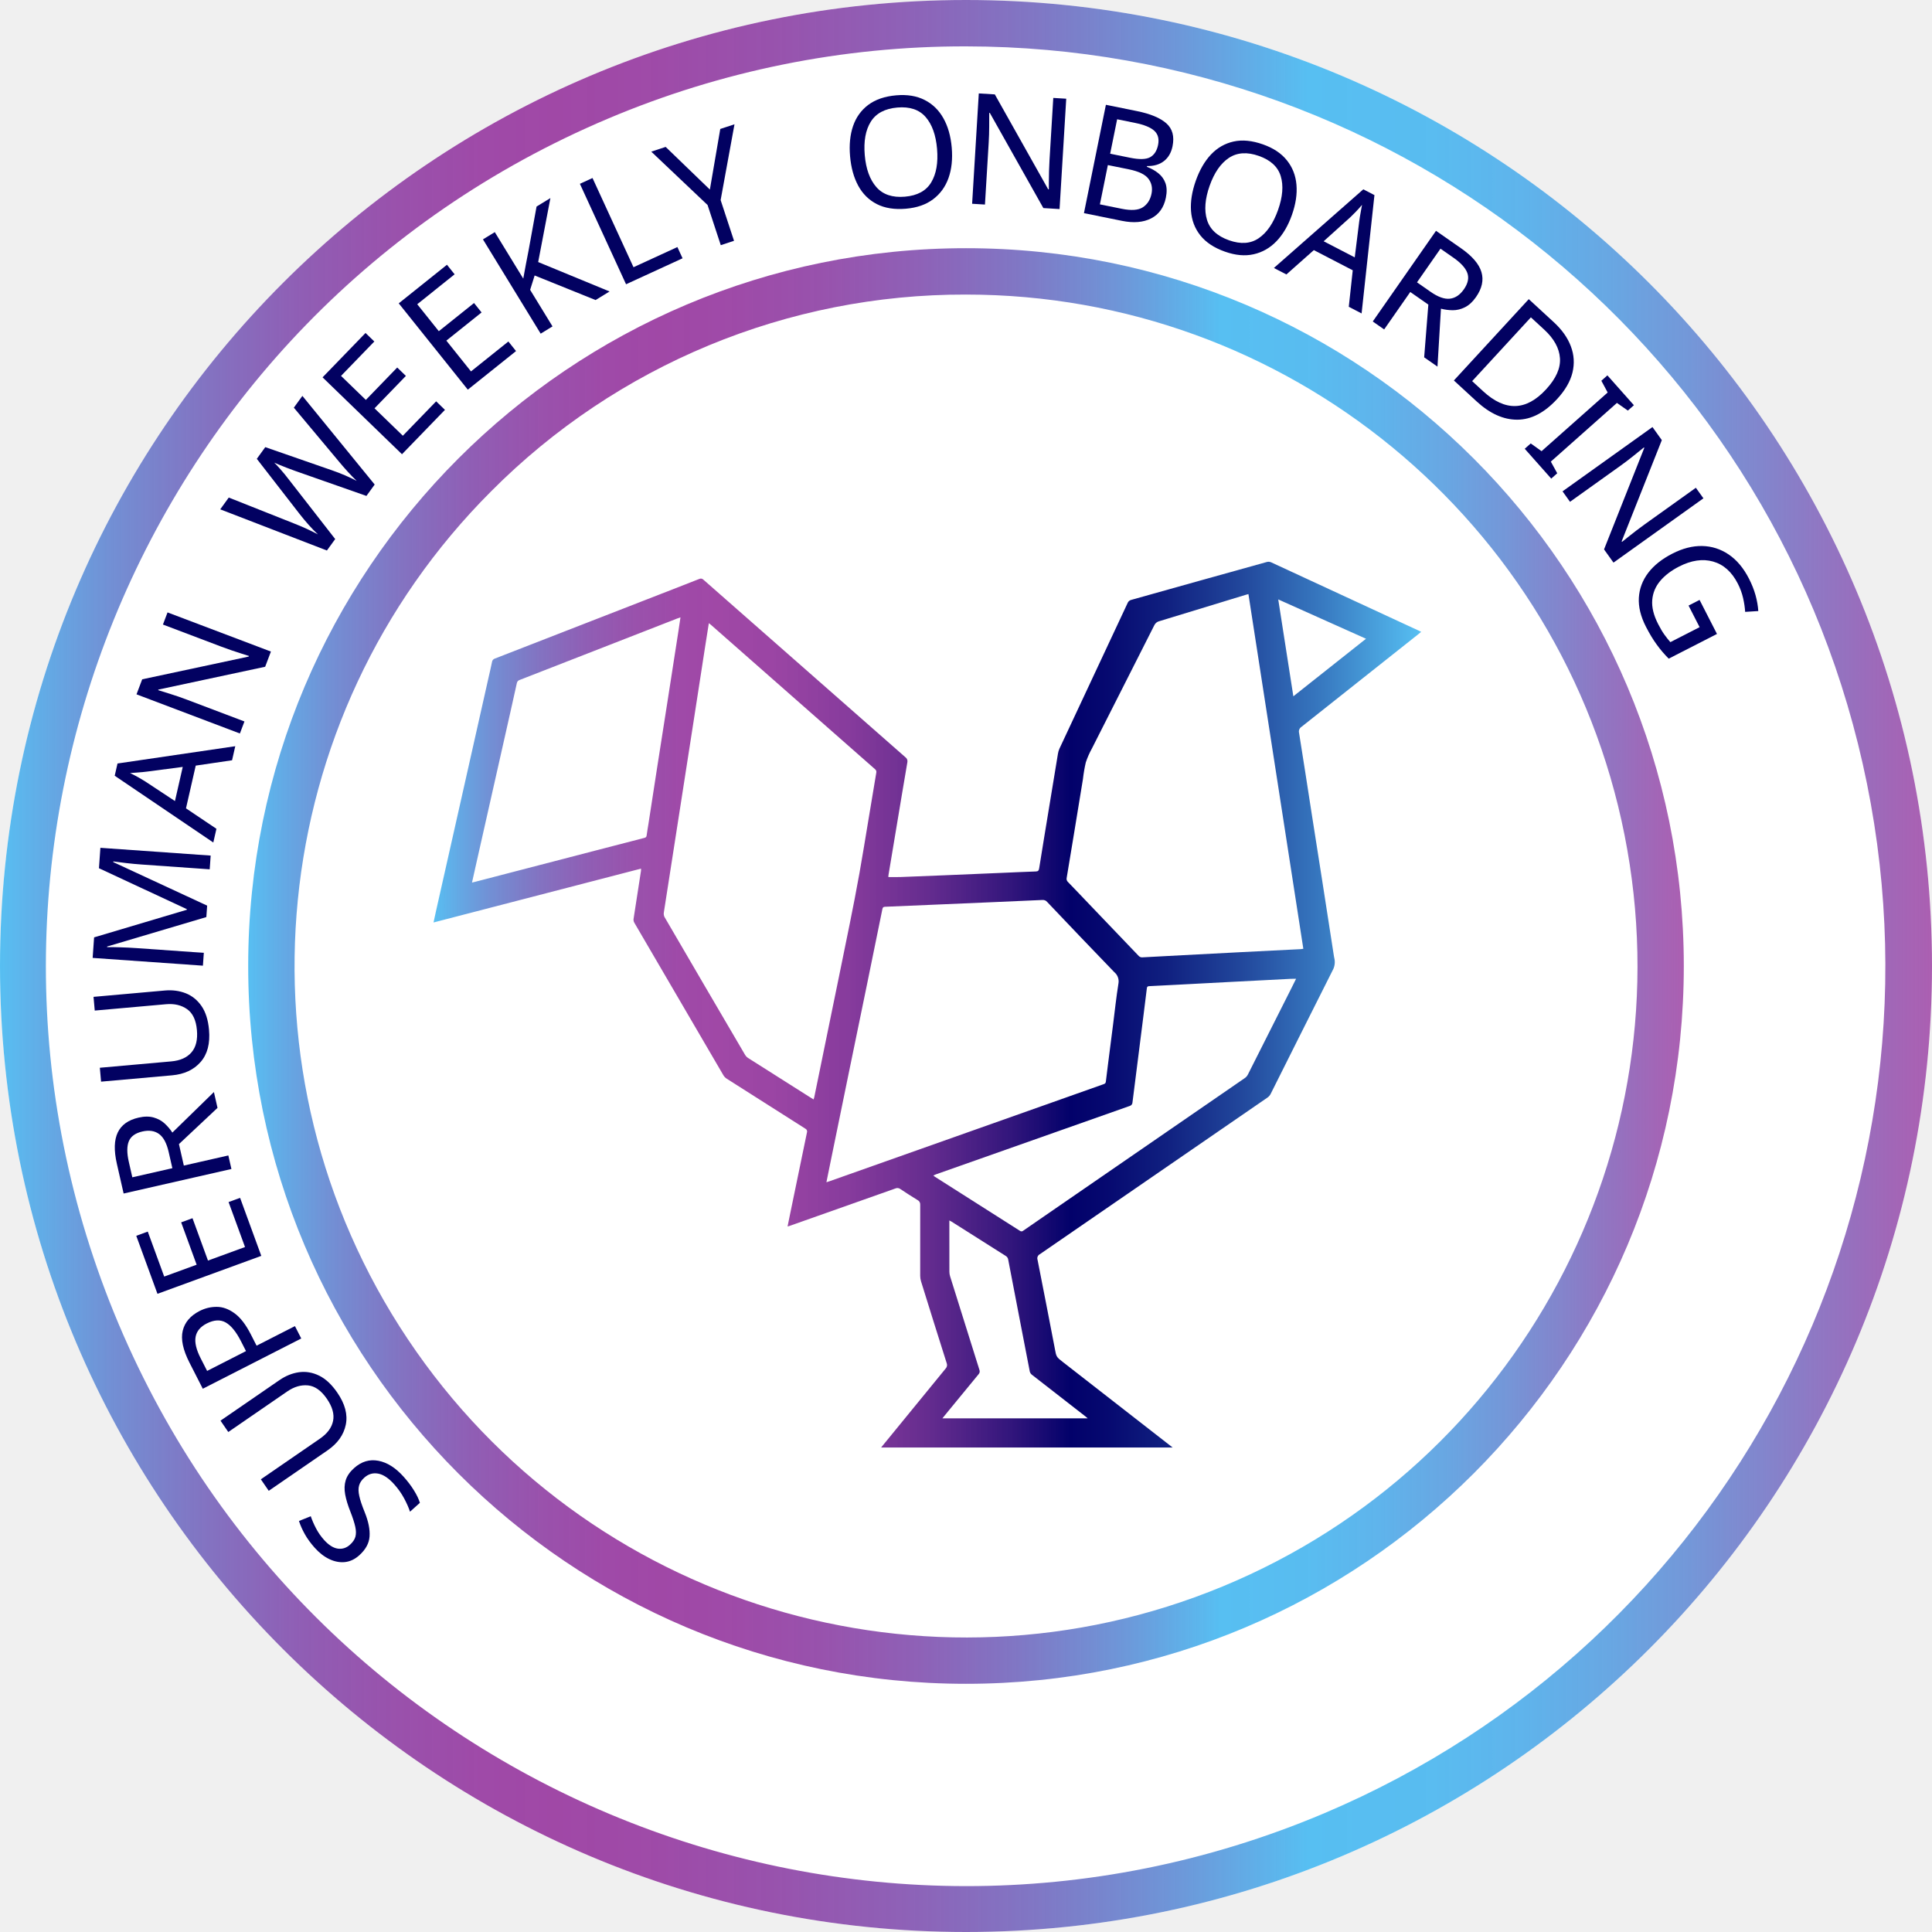
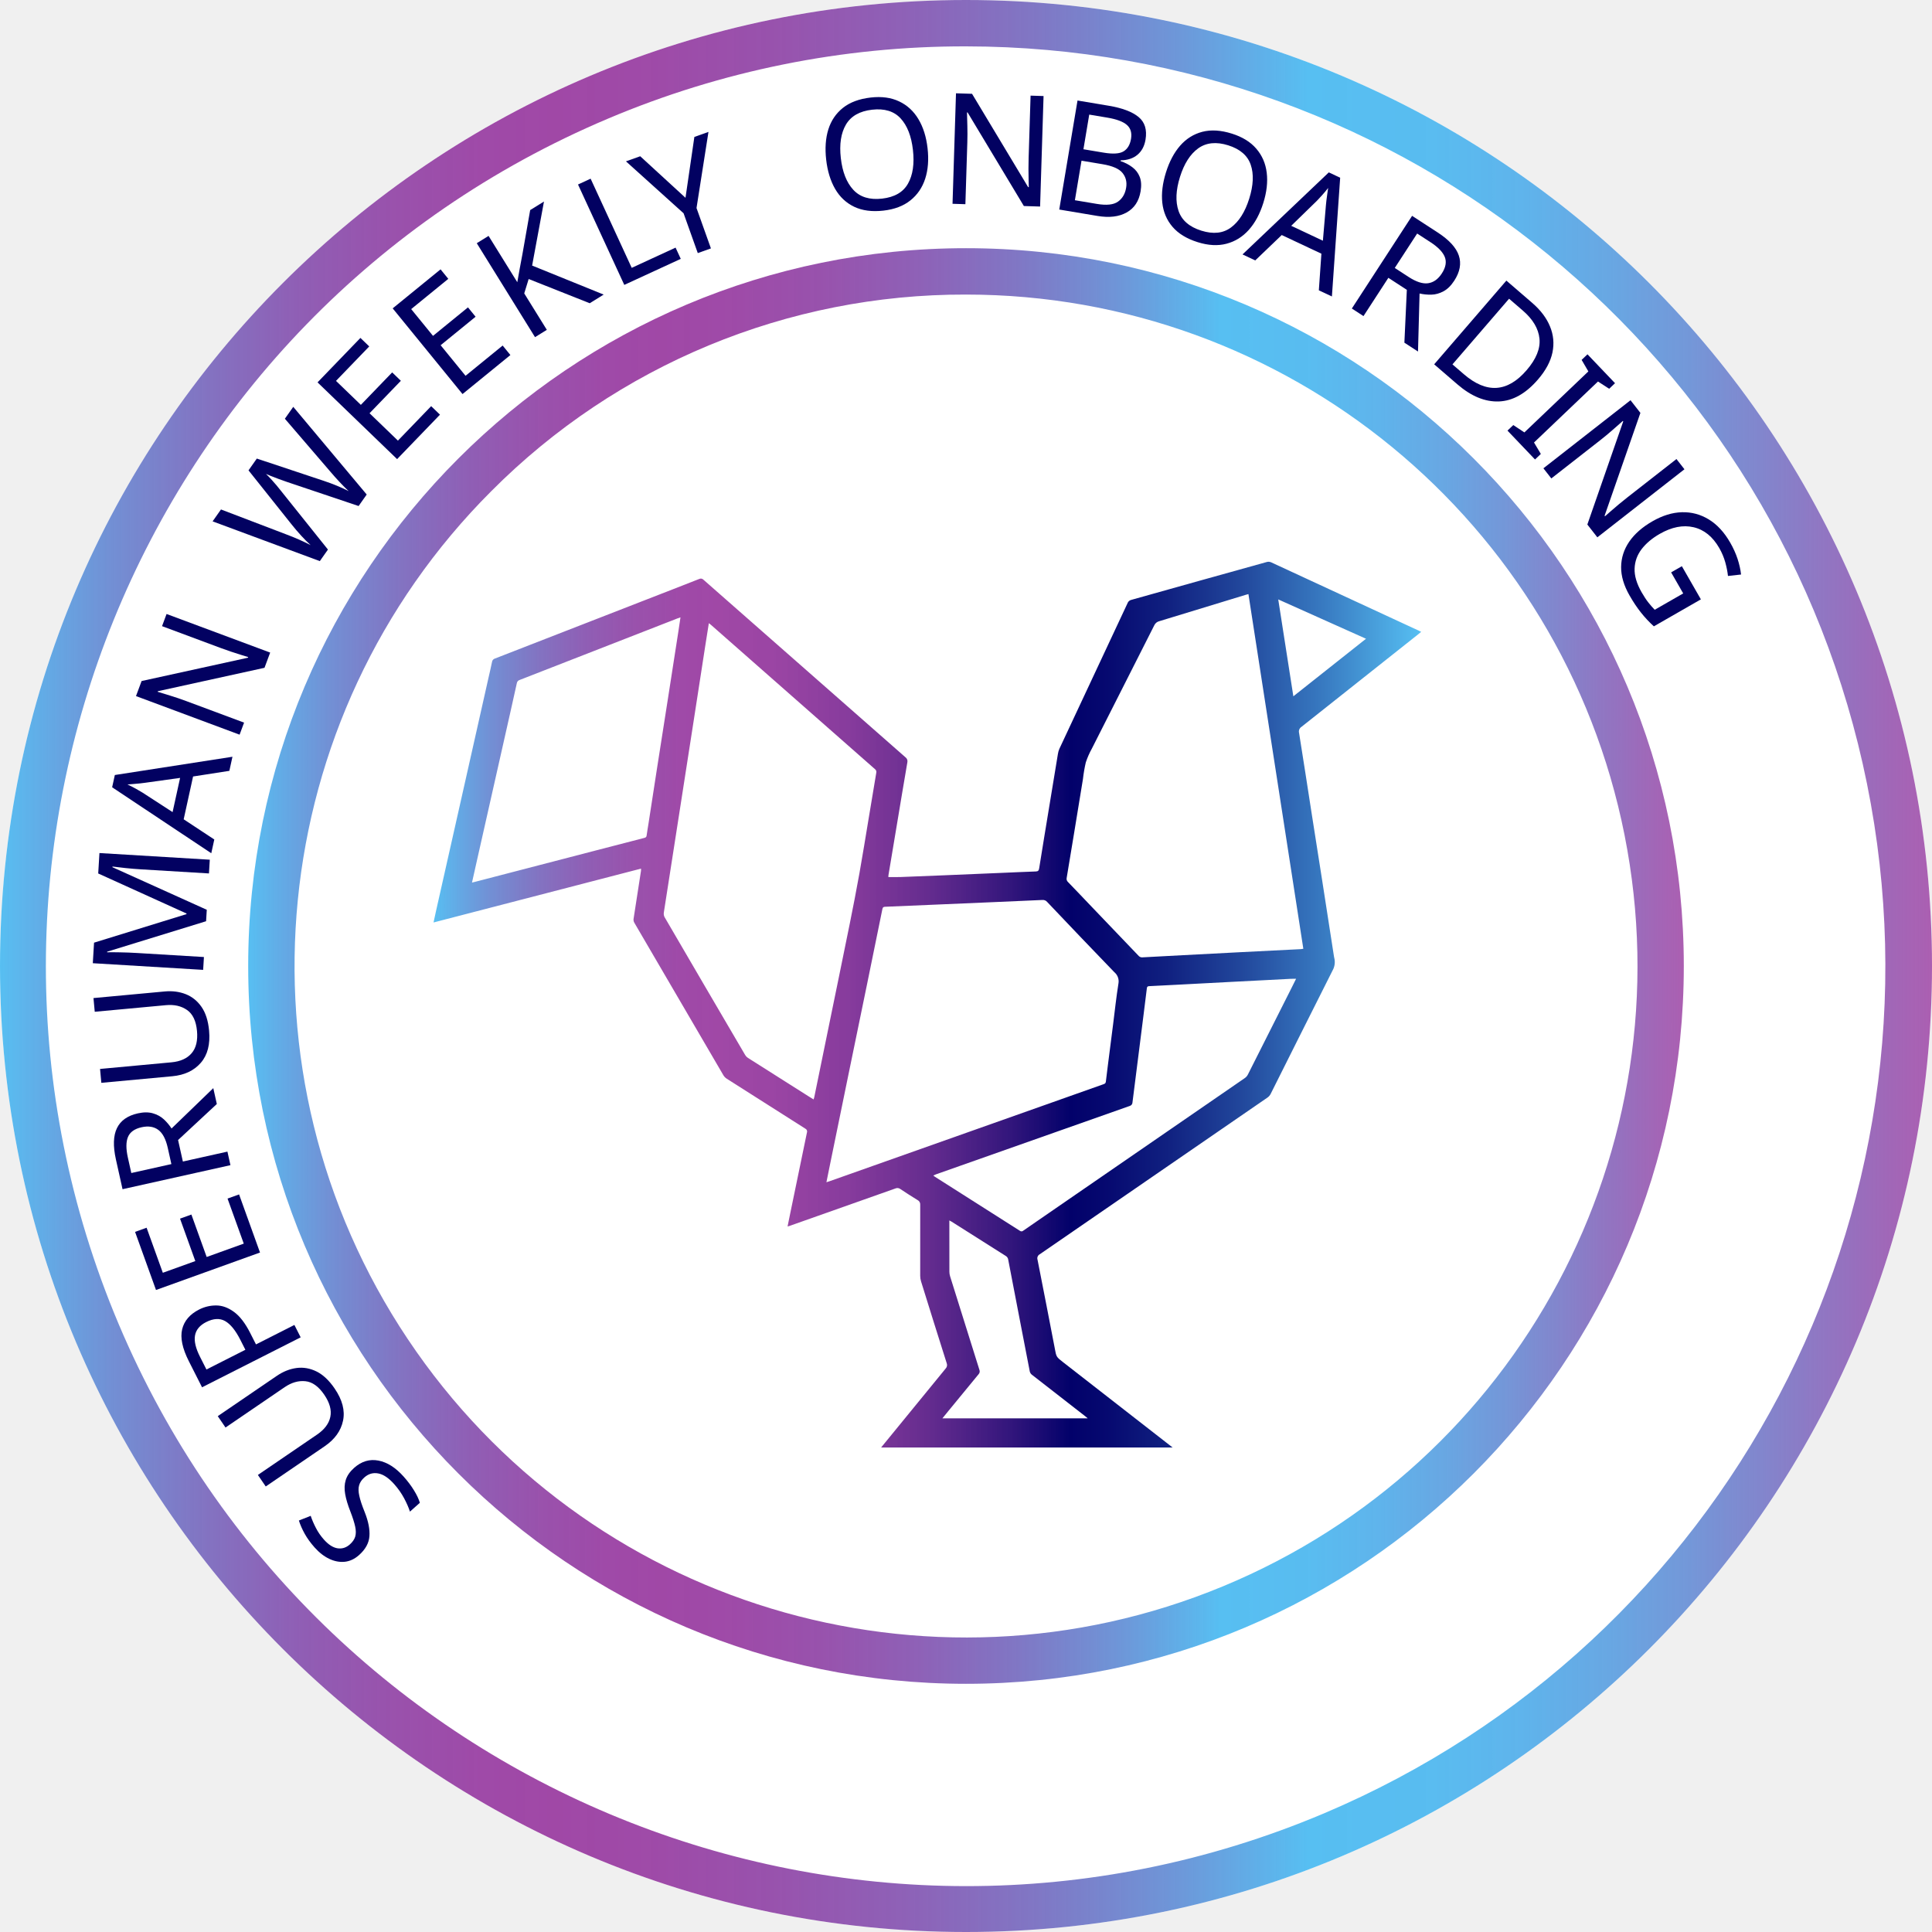
<svg xmlns="http://www.w3.org/2000/svg" xmlns:xlink="http://www.w3.org/1999/xlink" id="BASE_LAYERS" data-name="BASE LAYERS" viewBox="0 0 500 500">
  <defs>
-     <style>.cls-1{fill:#fff;}.cls-2{fill:url(#linear-gradient);}.cls-3{fill:url(#linear-gradient-2);}.cls-4{font-size:40.068px;fill:#020161;font-family:HalyardText-Regular, Halyard Text;}.cls-5{fill:url(#linear-gradient-3);}</style>
+     <style>.cls-1{fill:#fff;}.cls-2{fill:url(#linear-gradient);}.cls-3{fill:url(#linear-gradient-2);}.cls-4{font-size:40.068px;fill:#020161;font-family:HalyardDisplaySemiBold, Halyard Display;}.cls-5{fill:url(#linear-gradient-3);}</style>
    <linearGradient id="linear-gradient" y1="250" x2="500" y2="250" gradientUnits="userSpaceOnUse">
      <stop offset="0" stop-color="#57bff2" />
      <stop offset="0.009" stop-color="#5ab6ed" stop-opacity="0.989" />
      <stop offset="0.058" stop-color="#6887d1" stop-opacity="0.932" />
      <stop offset="0.108" stop-color="#7360b9" stop-opacity="0.885" />
      <stop offset="0.156" stop-color="#7c41a7" stop-opacity="0.848" />
      <stop offset="0.203" stop-color="#832c9a" stop-opacity="0.821" />
      <stop offset="0.248" stop-color="#871e93" stop-opacity="0.805" />
      <stop offset="0.287" stop-color="#881a90" stop-opacity="0.8" />
      <stop offset="0.338" stop-color="#871f93" stop-opacity="0.806" />
      <stop offset="0.399" stop-color="#822d9b" stop-opacity="0.823" />
      <stop offset="0.465" stop-color="#7b45aa" stop-opacity="0.852" />
      <stop offset="0.535" stop-color="#7166bd" stop-opacity="0.892" />
      <stop offset="0.608" stop-color="#6590d6" stop-opacity="0.943" />
      <stop offset="0.677" stop-color="#57bff2" />
      <stop offset="0.739" stop-color="#58bcf0" stop-opacity="0.994" />
      <stop offset="0.788" stop-color="#5bb2eb" stop-opacity="0.977" />
      <stop offset="0.834" stop-color="#60a2e1" stop-opacity="0.948" />
      <stop offset="0.876" stop-color="#668cd4" stop-opacity="0.907" />
      <stop offset="0.917" stop-color="#6f6ec2" stop-opacity="0.853" />
      <stop offset="0.957" stop-color="#7a4aad" stop-opacity="0.788" />
      <stop offset="0.995" stop-color="#862194" stop-opacity="0.712" />
      <stop offset="1" stop-color="#881a90" stop-opacity="0.7" />
    </linearGradient>
    <linearGradient id="linear-gradient-2" x1="64.233" x2="435.767" xlink:href="#linear-gradient" />
    <linearGradient id="linear-gradient-3" x1="112.198" y1="260" x2="367.802" y2="260" gradientUnits="userSpaceOnUse">
      <stop offset="0" stop-color="#57bff2" />
      <stop offset="0.009" stop-color="#5ab6ed" stop-opacity="0.989" />
      <stop offset="0.058" stop-color="#6887d1" stop-opacity="0.932" />
      <stop offset="0.108" stop-color="#7360b9" stop-opacity="0.885" />
      <stop offset="0.156" stop-color="#7c41a7" stop-opacity="0.848" />
      <stop offset="0.203" stop-color="#832c9a" stop-opacity="0.821" />
      <stop offset="0.248" stop-color="#871e93" stop-opacity="0.805" />
      <stop offset="0.287" stop-color="#881a90" stop-opacity="0.8" />
      <stop offset="0.348" stop-color="#82198e" stop-opacity="0.81" />
      <stop offset="0.421" stop-color="#6f1589" stop-opacity="0.837" />
      <stop offset="0.501" stop-color="#501080" stop-opacity="0.883" />
      <stop offset="0.585" stop-color="#260874" stop-opacity="0.946" />
      <stop offset="0.645" stop-color="#02016a" />
      <stop offset="0.682" stop-color="#060970" />
      <stop offset="0.742" stop-color="#102080" />
      <stop offset="0.816" stop-color="#21469b" />
      <stop offset="0.901" stop-color="#387ac1" />
      <stop offset="0.995" stop-color="#55bcf0" />
      <stop offset="1" stop-color="#57bff2" />
    </linearGradient>
  </defs>
  <g id="Ourter_Circle" data-name="Ourter Circle">
    <circle class="cls-1" cx="250" cy="250" r="250" />
    <path class="cls-2" d="M250,12a238.066,238.066,0,0,1,92.637,457.302A238.065,238.065,0,0,1,157.363,30.698,236.499,236.499,0,0,1,250,12m0-12C111.929,0,0,111.929,0,250S111.929,500,250,500,500,388.071,500,250,388.071,0,250,0Z" />
  </g>
  <g id="Inner_Circle" data-name="Inner Circle">
    <path class="cls-3" d="M250,76.233a173.767,173.767,0,1,1-122.872,50.895A172.63,172.63,0,0,1,250,76.233m0-12C147.403,64.233,64.233,147.403,64.233,250S147.403,435.767,250,435.767,435.767,352.597,435.767,250,352.597,64.233,250,64.233Z" />
  </g>
-   <text class="cls-4" transform="matrix(-0.66746, -0.74464, 0.74464, -0.66746, 110.7538, 389.8094)">S</text>
-   <text class="cls-4" transform="matrix(-0.56675, -0.82389, 0.82389, -0.56675, 95.16813, 372.5782)">U</text>
-   <text class="cls-4" transform="translate(79.73263 349.8644) rotate(-117.0349)">P</text>
-   <text class="cls-4" transform="translate(68.95753 328.6719) rotate(-110.0754)">E</text>
-   <text class="cls-4" transform="matrix(-0.2219, -0.97507, 0.97507, -0.2219, 60.75537, 306.3276)">R</text>
-   <text class="cls-4" transform="translate(54.9756 280.9878) rotate(-95.08871)">U</text>
-   <text class="cls-4" transform="matrix(0.0702, -0.99753, 0.99753, 0.0702, 52.24281, 253.7956)">M</text>
-   <text class="cls-4" transform="translate(55.20382 218.0398) rotate(-77.15243)">A</text>
-   <text class="cls-4" transform="translate(60.706 193.465) rotate(-69.25742)">N</text>
-   <text class="cls-4" transform="translate(71.56706 166.2715) rotate(-63.58469)"> </text>
-   <text class="cls-4" transform="translate(75.93607 157.5328) rotate(-60.72156)"> </text>
-   <text class="cls-4" transform="translate(79.88489 148.9878) rotate(-54.09256)">W</text>
-   <text class="cls-4" transform="translate(101.3294 120.3506) rotate(-45.92867)">E</text>
-   <text class="cls-4" transform="translate(118.0293 103.2737) rotate(-38.664)">E</text>
-   <text class="cls-4" transform="matrix(0.85286, -0.52214, 0.52214, 0.85286, 136.6081, 88.38097)">K</text>
-   <text class="cls-4" transform="translate(158.487 75.19177) rotate(-24.6804)">L</text>
-   <text class="cls-4" transform="translate(177.4801 66.42406) rotate(-18.19392)">Y</text>
-   <text class="cls-4" transform="translate(200.0406 59.3592) rotate(-13.36038)"> </text>
-   <text class="cls-4" transform="translate(209.5547 57.12464) rotate(-10.52199)"> </text>
-   <text class="cls-4" transform="translate(218.7989 54.95291) rotate(-4.91171)">O</text>
-   <text class="cls-4" transform="matrix(0.99818, 0.06033, -0.06033, 0.99818, 247.7005, 52.50013)">N</text>
-   <text class="cls-4" transform="translate(276.7126 54.38943) rotate(11.45205)">B</text>
-   <text class="cls-4" transform="translate(302.3756 59.51734) rotate(19.48033)">O</text>
-   <text class="cls-4" transform="matrix(0.88781, 0.46021, -0.46021, 0.88781, 329.6849, 69.35192)">A</text>
-   <text class="cls-4" transform="translate(352.0796 80.9743) rotate(34.895)">R</text>
-   <text class="cls-4" transform="translate(373.4019 95.82906) rotate(42.64187)">D</text>
-   <text class="cls-4" transform="matrix(0.66392, 0.74781, -0.74781, 0.66392, 393.5316, 114.9368)">I</text>
-   <text class="cls-4" transform="translate(402.1215 123.9935) rotate(54.44188)">N</text>
-   <text class="cls-4" transform="translate(418.9654 147.6239) rotate(62.89831)">G</text>
+   <text class="cls-4" transform="matrix(-0.66489, -0.74695, 0.74695, -0.66489, 110.7442, 389.8074)">S</text>
+   <text class="cls-4" transform="translate(94.44131 371.5552) rotate(-124.3049)">U</text>
+   <text class="cls-4" transform="matrix(-0.45186, -0.89209, 0.89209, -0.45186, 79.57094, 349.5729)">P</text>
+   <text class="cls-4" transform="translate(68.60763 327.8145) rotate(-109.8078)">E</text>
+   <text class="cls-4" transform="translate(60.48415 305.3416) rotate(-102.5566)">R</text>
+   <text class="cls-4" transform="matrix(-0.09232, -0.99573, 0.99573, -0.09232, 55.04548, 281.188)">U</text>
+   <text class="cls-4" transform="translate(52.34203 254.8834) rotate(-86.55186)">M</text>
+   <text class="cls-4" transform="translate(54.67915 220.8161) rotate(-77.62116)">A</text>
+   <text class="cls-4" transform="translate(60.64712 193.7784) rotate(-69.56958)">N</text>
+   <text class="cls-4" transform="translate(70.84359 167.7921) rotate(-64.20493)"> </text>
+   <text class="cls-4" transform="translate(74.79864 159.6662) rotate(-61.5558)"> </text>
+   <text class="cls-4" transform="translate(78.13428 151.7952) rotate(-54.84656)">W</text>
+   <text class="cls-4" transform="translate(100.0688 121.6197) rotate(-46.03182)">E</text>
+   <text class="cls-4" transform="translate(116.6835 104.4402) rotate(-39.17868)">E</text>
+   <text class="cls-4" transform="matrix(0.84984, -0.52704, 0.52704, 0.84984, 135.1588, 89.30707)">K</text>
+   <text class="cls-4" transform="matrix(0.90817, -0.41861, 0.41861, 0.90817, 158.0315, 75.35891)">L</text>
+   <text class="cls-4" transform="matrix(0.94187, -0.33599, 0.33599, 0.94187, 171.6088, 68.70214)">Y</text>
+   <text class="cls-4" transform="matrix(0.96713, -0.25432, 0.25432, 0.96713, 195.8591, 60.45298)"> </text>
+   <text class="cls-4" transform="translate(204.5896 58.1818) rotate(-12.10883)"> </text>
+   <text class="cls-4" transform="matrix(0.99359, -0.11311, 0.11311, 0.99359, 213.0169, 55.87679)">O</text>
+   <text class="cls-4" transform="translate(242.6264 52.61953) rotate(1.79291)">N</text>
+   <text class="cls-4" transform="matrix(0.98627, 0.16518, -0.16518, 0.98627, 270.297, 53.58697)">B</text>
+   <text class="cls-4" transform="translate(295.1252 57.59554) rotate(17.41114)">O</text>
+   <text class="cls-4" transform="translate(321.5631 65.84469) rotate(25.18826)">A</text>
+   <text class="cls-4" transform="translate(346.5937 77.72469) rotate(33.02595)">R</text>
+   <text class="cls-4" transform="matrix(0.7573, 0.65307, -0.65307, 0.7573, 368.2172, 91.74536)">D</text>
+   <text class="cls-4" transform="matrix(0.69011, 0.72371, -0.72371, 0.69011, 389.0234, 110.2742)">I</text>
+   <text class="cls-4" transform="matrix(0.61572, 0.78797, -0.78797, 0.61572, 397.0368, 118.1301)">N</text>
+   <text class="cls-4" transform="translate(414.0447 139.9027) rotate(60.16474)">G</text>
  <g id="Chicken">
    <path class="cls-5" d="M228.028,374.615q8.342-10.215,16.695-20.422a1.315,1.315,0,0,0,.276-1.422q-3.351-10.567-6.635-21.155a4.952,4.952,0,0,1-.218-1.439q-.021-9.19.005-18.381a1.246,1.246,0,0,0-.684-1.221q-2.265-1.385-4.472-2.864a1.275,1.275,0,0,0-1.29-.129q-13.548,4.812-27.109,9.591c-.219.077-.445.136-.775.236.245-1.206.474-2.34.707-3.473q2.147-10.421,4.307-20.839a.816.816,0,0,0-.439-1.017q-10.167-6.431-20.306-12.907a2.757,2.757,0,0,1-.871-.891q-11.553-19.738-23.067-39.5a1.563,1.563,0,0,1-.191-.945c.629-4.172,1.287-8.34,1.934-12.509a4.096,4.096,0,0,0,.003-.529l-53.7,13.934c.215-.995.4-1.881.598-2.763q3.563-15.834,7.13-31.668,3.24-14.4,6.476-28.802c.313-1.392.652-2.78.93-4.179a1.059,1.059,0,0,1,.755-.892q22.996-8.935,45.981-17.897c2.303-.897,4.609-1.785,6.903-2.702a.904.904,0,0,1,1.078.199Q208.172,173.019,234.321,195.976a1.265,1.265,0,0,1,.496,1.348c-.948,5.501-1.854,11.009-2.773,16.515q-1.052,6.302-2.104,12.605c-.031.187-.033.378-.045.535,1.076,0,2.134.032,3.19-.006,3.73-.135,7.459-.291,11.188-.446q7.639-.317,15.278-.642c2.834-.12,5.667-.255,8.502-.35.576-.019.785-.202.878-.787.847-5.324,1.731-10.641,2.604-15.96q1.123-6.843,2.253-13.686a5.217,5.217,0,0,1,.39-1.339q8.844-18.942,17.726-37.865a1.353,1.353,0,0,1,.781-.624q17.591-4.948,35.198-9.839a1.718,1.718,0,0,1,1.089.094q19.125,8.83,38.234,17.696c.172.08.339.168.595.295-.301.248-.551.461-.809.665q-15.071,11.96-30.153,23.907a1.449,1.449,0,0,0-.639,1.593c1.122,6.963,2.18,13.936,3.267,20.905.919,5.895,1.856,11.787,2.776,17.681q1.503,9.632,2.989,19.266a2.802,2.802,0,0,0,.061.314,4.43,4.43,0,0,1-.444,3.346c-5.364,10.616-10.665,21.264-15.999,31.894a2.6,2.6,0,0,1-.806.942q-29.46,20.302-58.948,40.563a1.194,1.194,0,0,0-.577,1.45q2.257,11.442,4.456,22.896c.004.021.005.043.008.063.397,2.176.4,2.173,2.161,3.544q14.168,11.031,28.334,22.065ZM210.557,284.534c.073-.242.14-.418.177-.6q1.868-9.107,3.731-18.215c1.811-8.848,3.639-17.693,5.427-26.546.881-4.362,1.732-8.732,2.517-13.113.845-4.717,1.599-9.45,2.388-14.176.662-3.971,1.311-7.943,1.984-11.912a.887.887,0,0,0-.347-.926q-21.229-18.663-42.444-37.341c-.15-.132-.312-.25-.54-.431-.312,1.966-.611,3.816-.898,5.667q-1.502,9.697-2.998,19.394-1.911,12.318-3.831,24.634-1.96,12.569-3.916,25.139a1.973,1.973,0,0,0,.162,1.205q10.418,17.883,20.888,35.735a2.204,2.204,0,0,0,.69.721q8.018,5.101,16.052,10.174C209.903,284.134,210.21,284.319,210.557,284.534Zm112.536-130.781c-.272.071-.458.113-.64.169q-11.21,3.427-22.424,6.841a1.929,1.929,0,0,0-1.302,1.065q-3.555,7.086-7.158,14.148-4.496,8.867-8.985,17.738a21.278,21.278,0,0,0-1.582,3.605,37.291,37.291,0,0,0-.733,4.279q-1.176,7.19-2.355,14.38-.922,5.612-1.86,11.221a1.11,1.11,0,0,0,.344,1.071c1.89,1.941,3.75,3.911,5.622,5.871q6.343,6.642,12.697,13.274a1.203,1.203,0,0,0,.812.353c3.556-.17,7.111-.38,10.666-.569q7.378-.393,14.756-.771,7.858-.402,15.716-.793c.2-.01.397-.059.634-.096Q330.187,199.582,323.094,153.753ZM213.877,305.961c.384-.123.629-.194.869-.279q27.828-9.853,55.656-19.708,7.559-2.677,15.118-5.355c.334-.118.62-.215.669-.65.16-1.44.348-2.878.532-4.315q.674-5.296,1.353-10.592c.447-3.51.814-7.033,1.378-10.524a3.082,3.082,0,0,0-1.062-2.934q-8.735-9.05-17.386-18.182a1.432,1.432,0,0,0-1.217-.51q-6.966.325-13.933.614-7.478.323-14.957.642c-3.941.17-7.883.347-11.825.502-.435.017-.617.132-.71.593q-1.964,9.738-3.974,19.468-2.406,11.705-4.82,23.409-2.424,11.797-4.835,23.597C214.452,303.107,214.177,304.479,213.877,305.961Zm-91.726-77.551c.326-.078.511-.118.693-.166q15.769-4.097,31.537-8.194,6.185-1.607,12.372-3.202c.354-.091.542-.21.593-.61.131-1.035.325-2.062.484-3.094q1.113-7.202,2.222-14.405,1.377-8.843,2.77-17.683,1.4-8.969,2.788-17.939c.168-1.086.323-2.174.497-3.344-.346.12-.587.194-.821.286q-20.393,7.958-40.789,15.909a1.047,1.047,0,0,0-.742.838c-.555,2.56-1.133,5.115-1.709,7.67q-4.445,19.729-8.893,39.457C122.829,225.38,122.506,226.829,122.152,228.409Zm213.276,24.901c-.514,0-.897-.016-1.279.003-2.364.118-4.728.245-7.093.367q-4.058.209-8.115.416-6.996.366-13.992.736-3.77.197-7.54.382c-.35.017-.55.12-.596.502q-.446,3.682-.916,7.362-.72,5.71-1.444,11.42c-.456,3.594-.924,7.187-1.365,10.784a.976.976,0,0,1-.74.947Q267.273,295.058,242.212,303.926c-.212.075-.414.177-.682.293.173.135.281.233.403.311q11.017,7.003,22.032,14.01a.651.651,0,0,0,.849-.04c1.837-1.282,3.687-2.546,5.532-3.816q25.913-17.837,51.819-35.684a2.487,2.487,0,0,0,.776-.887q5.672-11.213,11.311-22.442C334.633,254.914,335.007,254.154,335.427,253.311ZM281.5,367.066c-.278-.237-.443-.388-.619-.525q-6.925-5.382-13.844-10.772a1.505,1.505,0,0,1-.528-.81c-.883-4.471-1.736-8.949-2.596-13.425q-1.491-7.75-2.982-15.499a1.311,1.311,0,0,0-.605-.976q-7.04-4.429-14.056-8.897c-.153-.097-.319-.174-.579-.313v.791c0,4.162-.005,8.325.008,12.487a4.091,4.091,0,0,0,.186,1.187q3.777,12.105,7.585,24.201a1.063,1.063,0,0,1-.219,1.143q-3.984,4.805-7.927,9.644c-.454.554-.902,1.111-1.43,1.761Zm53.219-186.864,18.807-14.895L330.808,155.128C332.12,163.539,333.408,171.796,334.719,180.202Z" />
  </g>
</svg>
